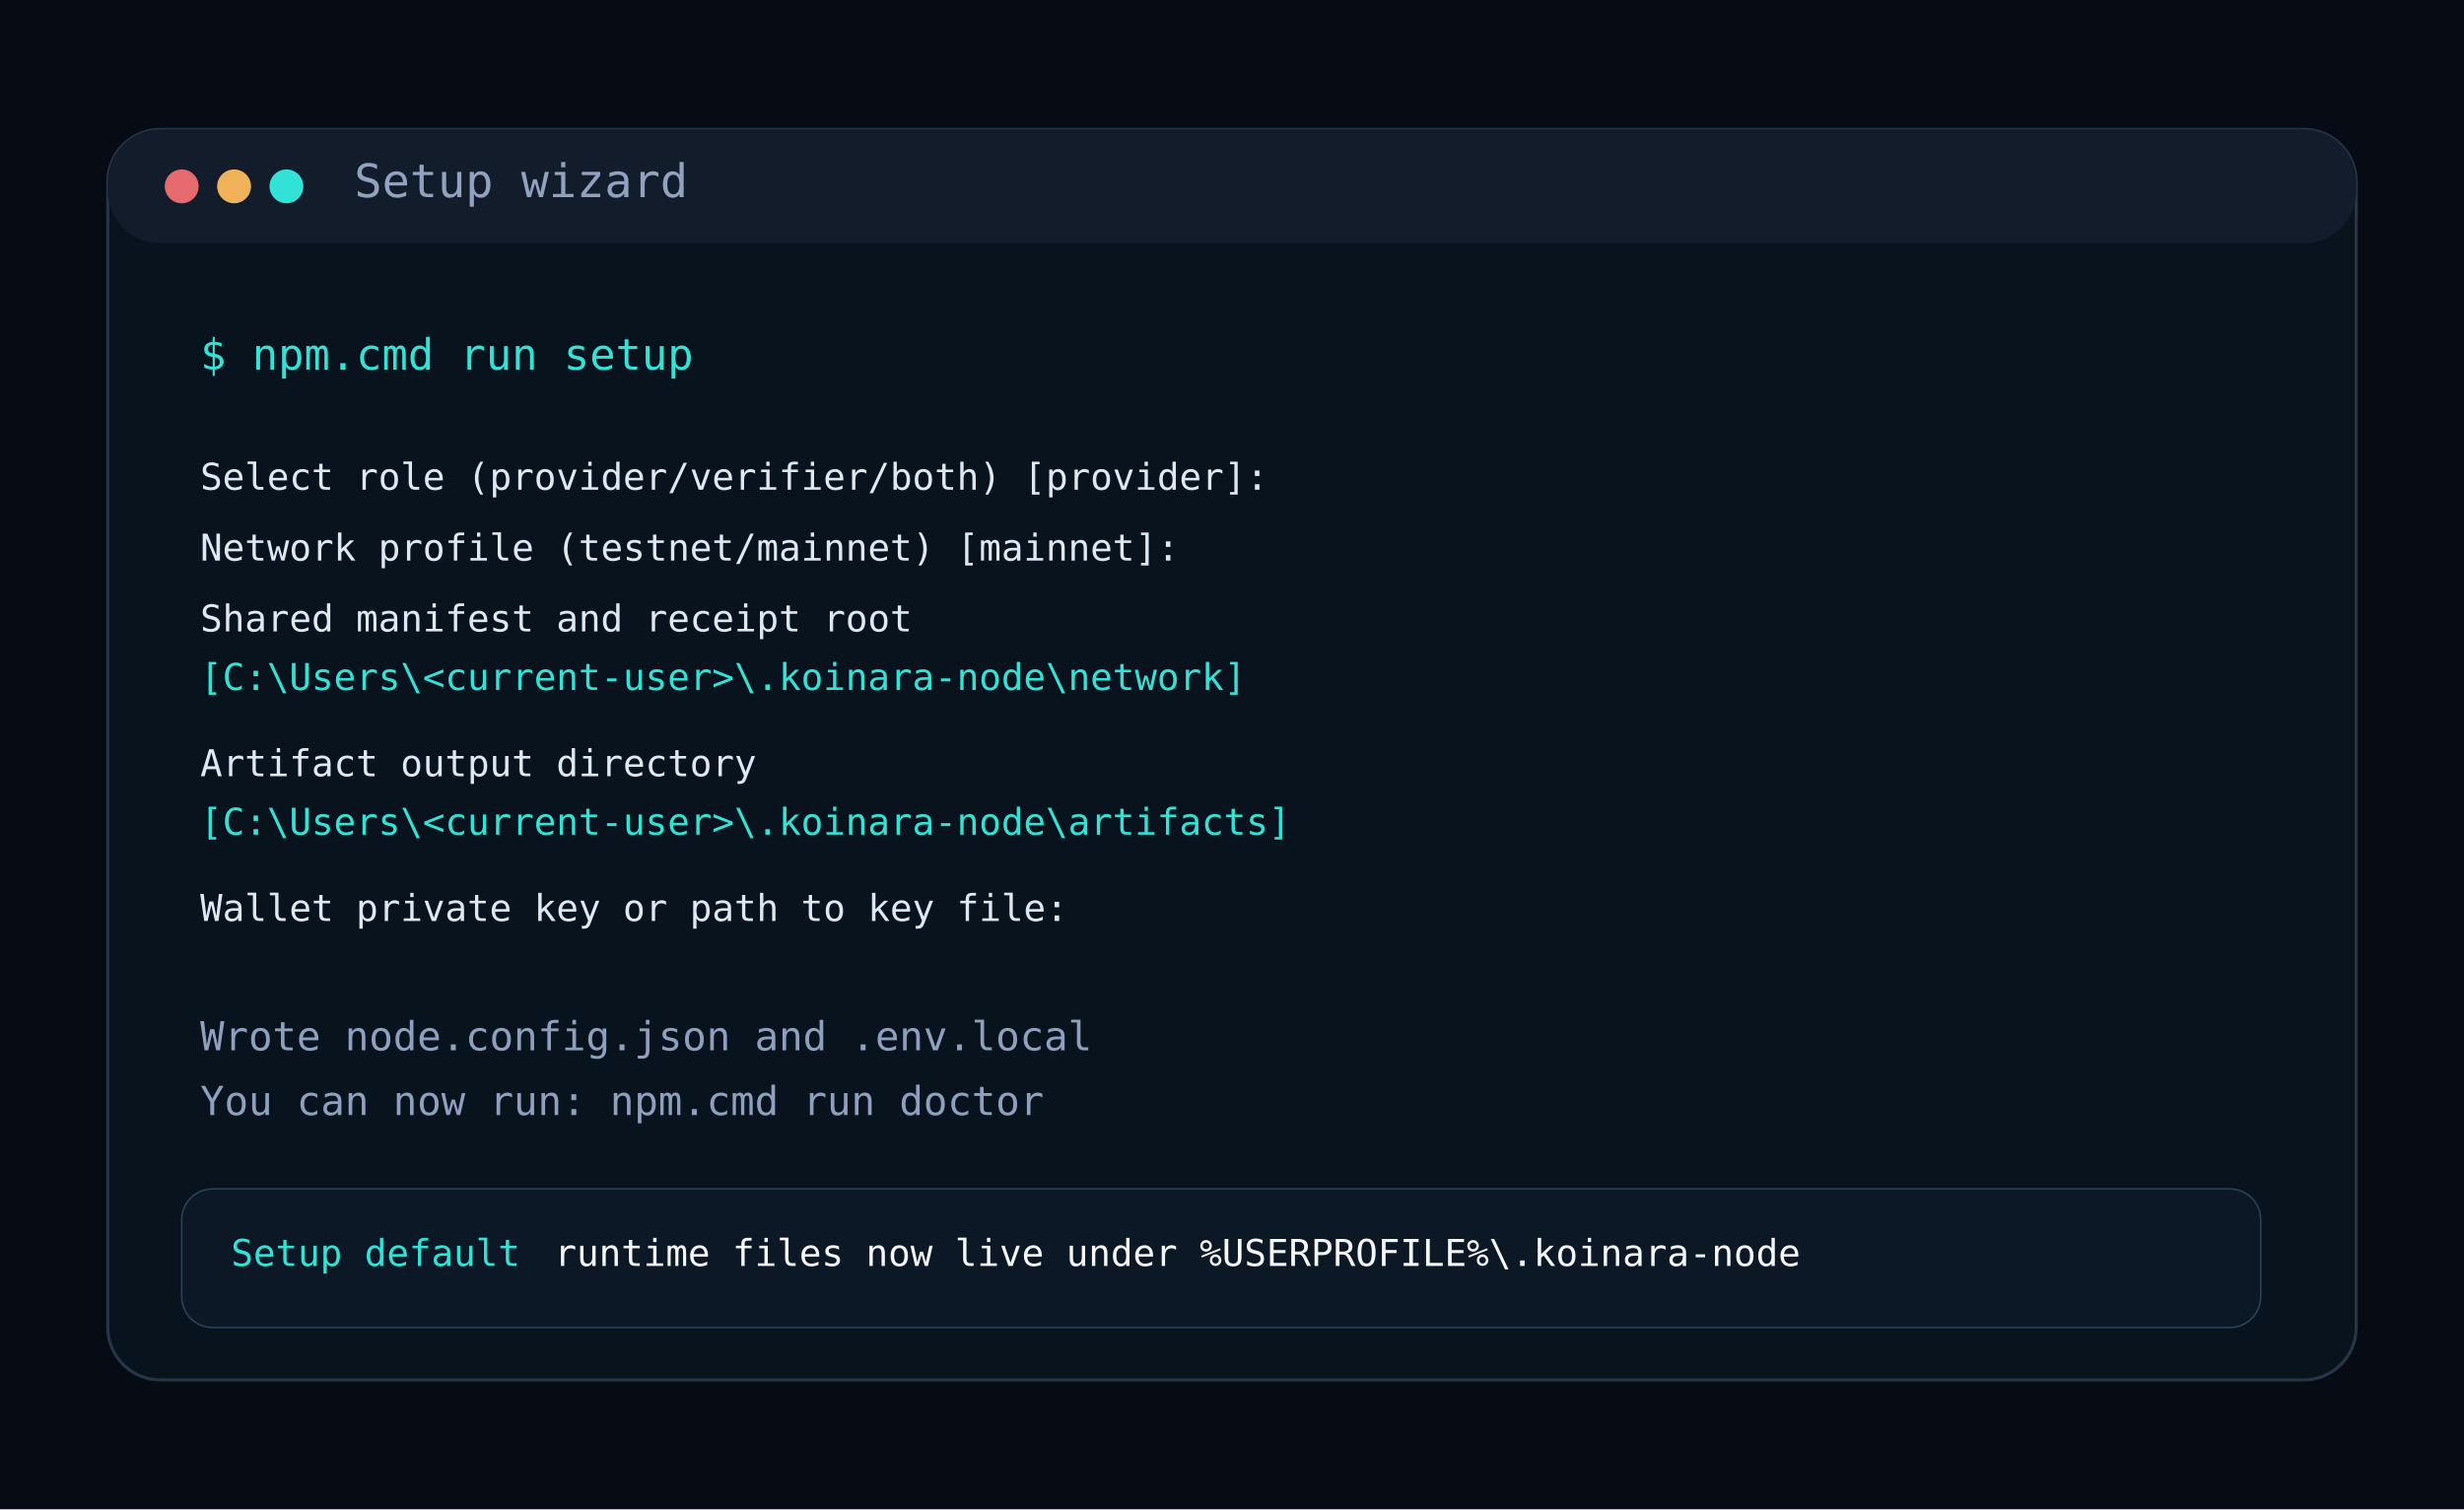
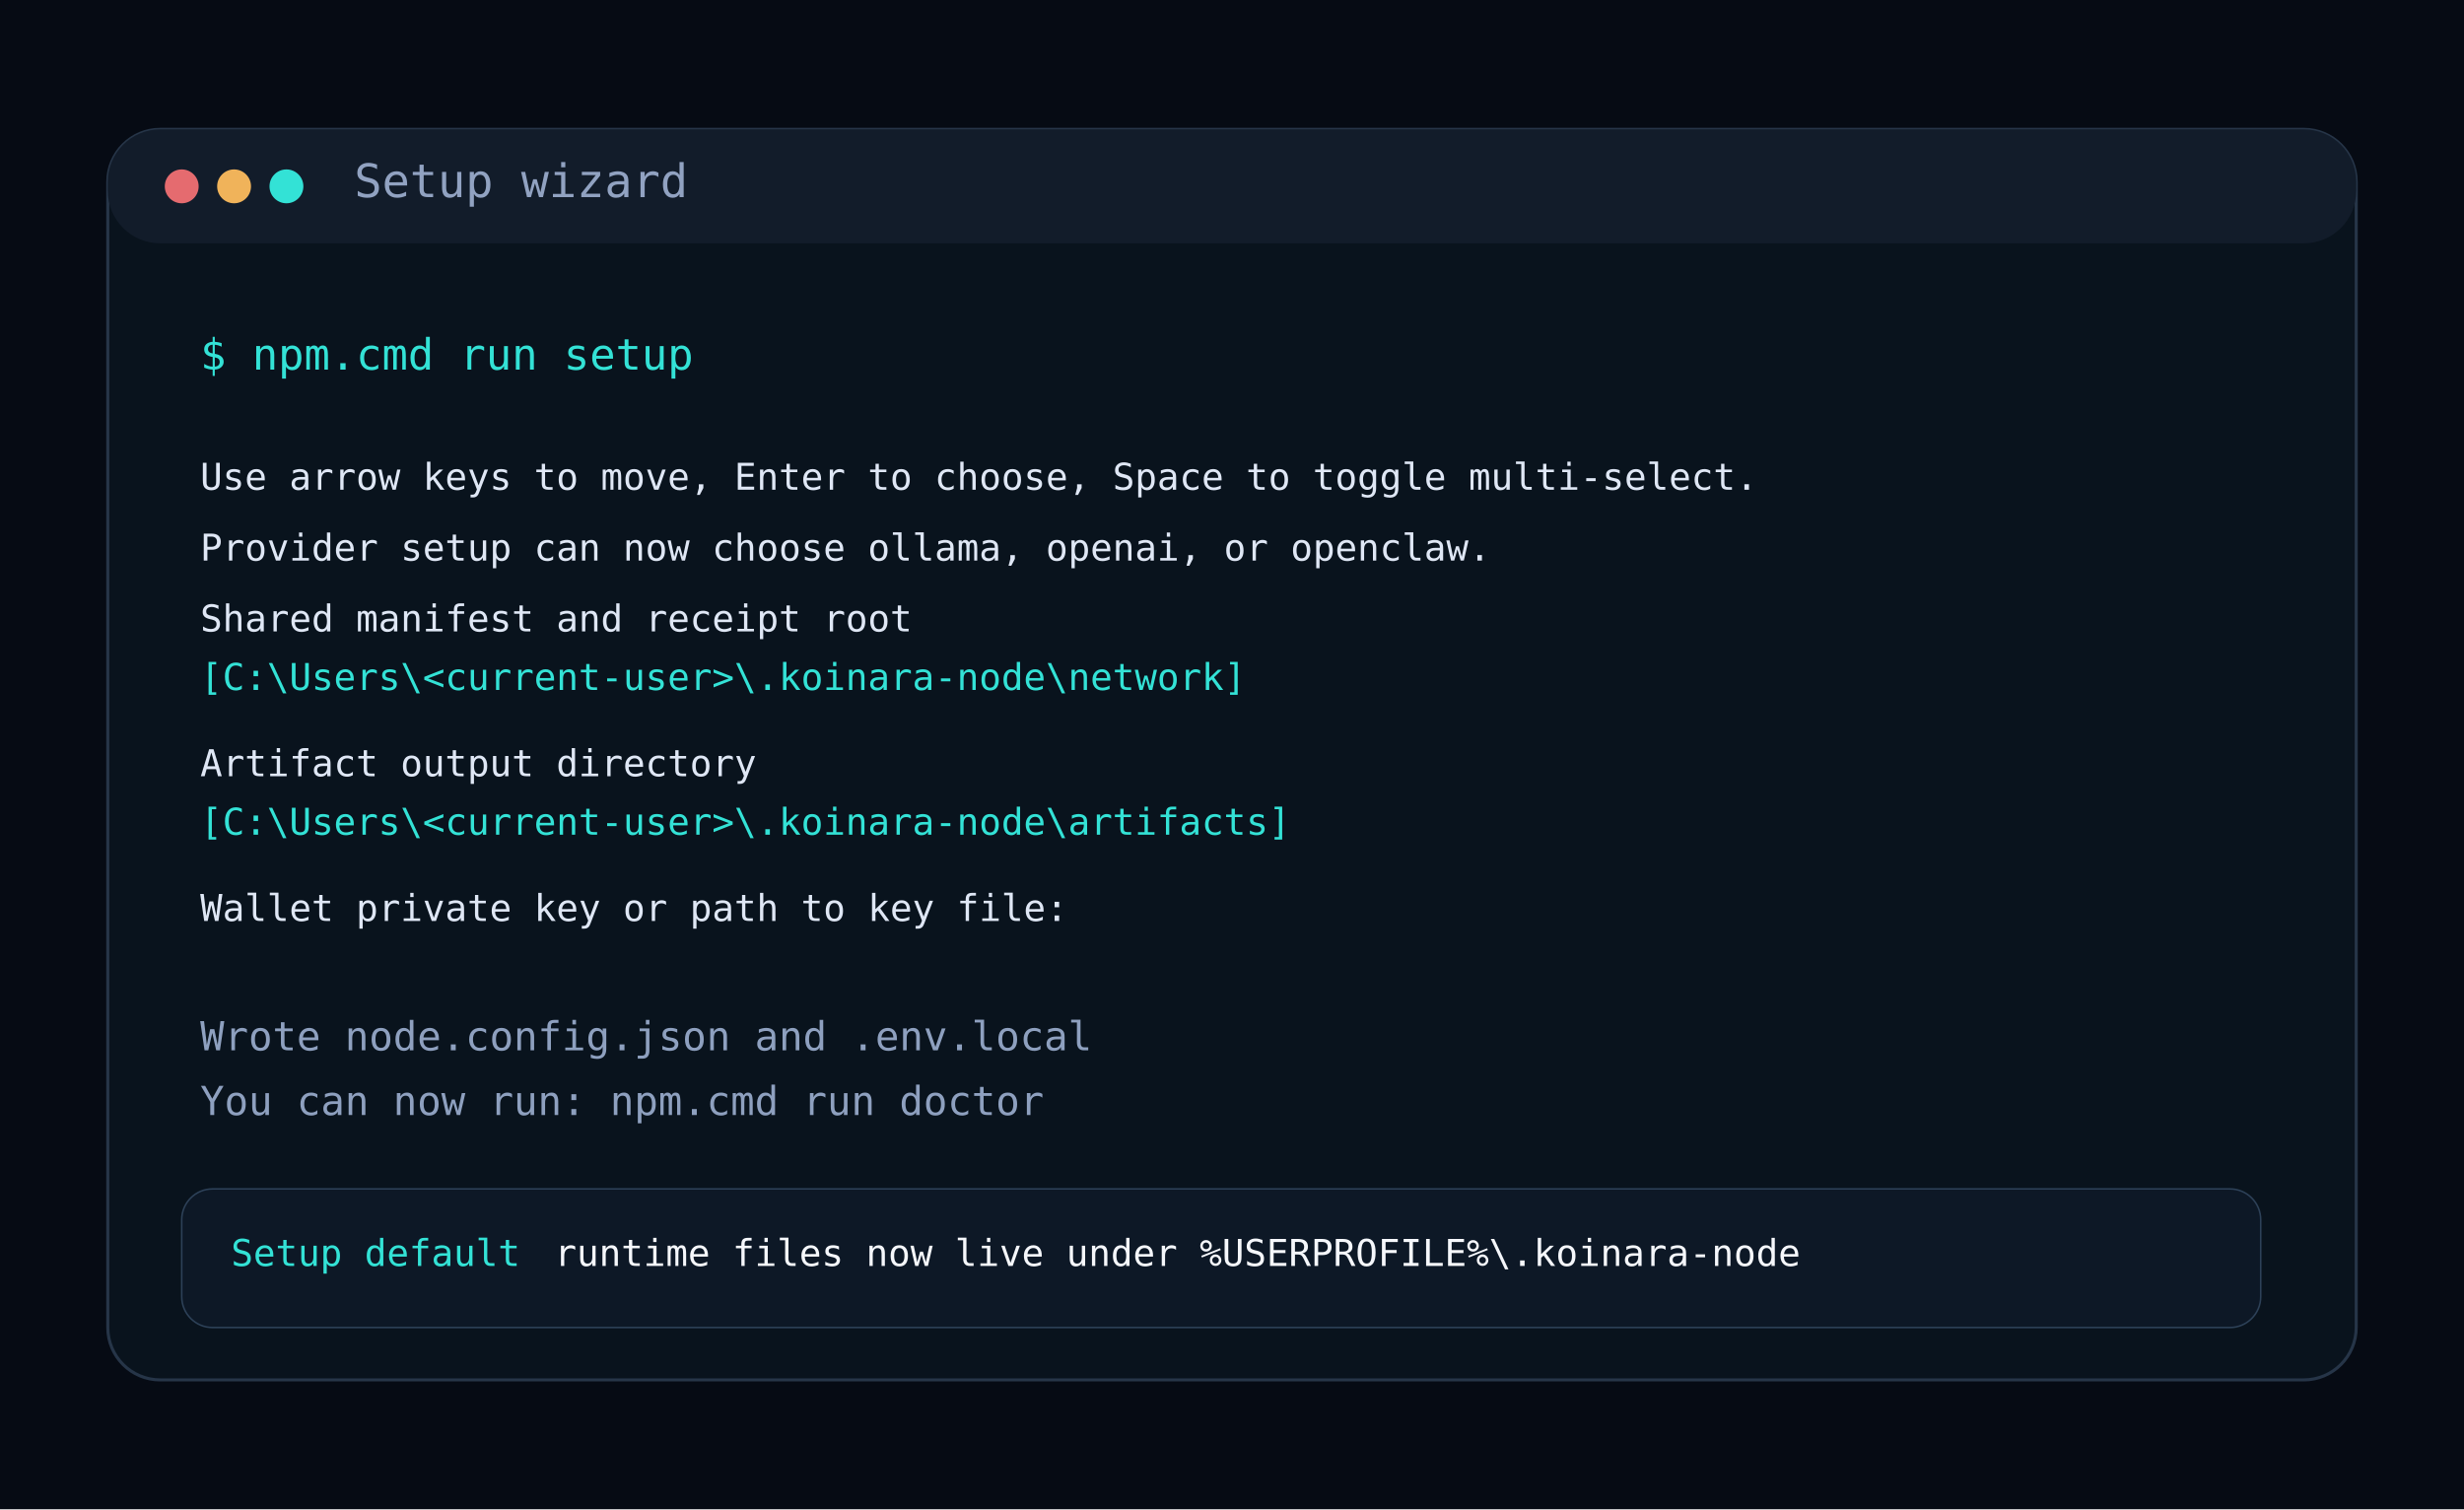
<svg xmlns="http://www.w3.org/2000/svg" width="1600" height="980" viewBox="0 0 1600 980" role="img" aria-labelledby="title desc">
  <rect width="1600" height="980" fill="#060b14" />
  <rect x="70" y="84" width="1460" height="812" rx="34" fill="#09131d" stroke="#263548" stroke-width="2" />
  <rect x="70" y="84" width="1460" height="74" rx="34" fill="#121c2a" />
  <circle cx="118" cy="121" r="11" fill="#e56b6f" />
  <circle cx="152" cy="121" r="11" fill="#f0b35a" />
  <circle cx="186" cy="121" r="11" fill="#33e2d6" />
  <text x="230" y="128" fill="#91a2c1" font-family="IBM Plex Mono, monospace" font-size="30">Setup wizard</text>
  <text x="130" y="240" fill="#33e2d6" font-family="IBM Plex Mono, monospace" font-size="28">$ npm.cmd run setup</text>
-   <text x="130" y="318" fill="#dfe7f5" font-family="IBM Plex Mono, monospace" font-size="24">Select role (provider/verifier/both) [provider]:</text>
-   <text x="130" y="364" fill="#dfe7f5" font-family="IBM Plex Mono, monospace" font-size="24">Network profile (testnet/mainnet) [mainnet]:</text>
+   <text x="130" y="318" fill="#dfe7f5" font-family="IBM Plex Mono, monospace" font-size="24">Use arrow keys to move, Enter to choose, Space to toggle multi-select.</text>
+   <text x="130" y="364" fill="#dfe7f5" font-family="IBM Plex Mono, monospace" font-size="24">Provider setup can now choose ollama, openai, or openclaw.</text>
  <text x="130" y="410" fill="#dfe7f5" font-family="IBM Plex Mono, monospace" font-size="24">Shared manifest and receipt root</text>
  <text x="130" y="448" fill="#33e2d6" font-family="IBM Plex Mono, monospace" font-size="24">[C:\Users\&lt;current-user&gt;\.koinara-node\network]</text>
  <text x="130" y="504" fill="#dfe7f5" font-family="IBM Plex Mono, monospace" font-size="24">Artifact output directory</text>
  <text x="130" y="542" fill="#33e2d6" font-family="IBM Plex Mono, monospace" font-size="24">[C:\Users\&lt;current-user&gt;\.koinara-node\artifacts]</text>
  <text x="130" y="598" fill="#dfe7f5" font-family="IBM Plex Mono, monospace" font-size="24">Wallet private key or path to key file:</text>
  <text x="130" y="682" fill="#8ea0bf" font-family="IBM Plex Mono, monospace" font-size="26">Wrote node.config.json and .env.local</text>
  <text x="130" y="724" fill="#8ea0bf" font-family="IBM Plex Mono, monospace" font-size="26">You can now run: npm.cmd run doctor</text>
  <rect x="118" y="772" width="1350" height="90" rx="20" fill="#0d1826" stroke="#2d4158" />
  <text x="150" y="822" fill="#33e2d6" font-family="IBM Plex Mono, monospace" font-size="24">Setup default</text>
  <text x="360" y="822" fill="#f5f7fb" font-family="IBM Plex Mono, monospace" font-size="24">runtime files now live under %USERPROFILE%\.koinara-node</text>
</svg>
